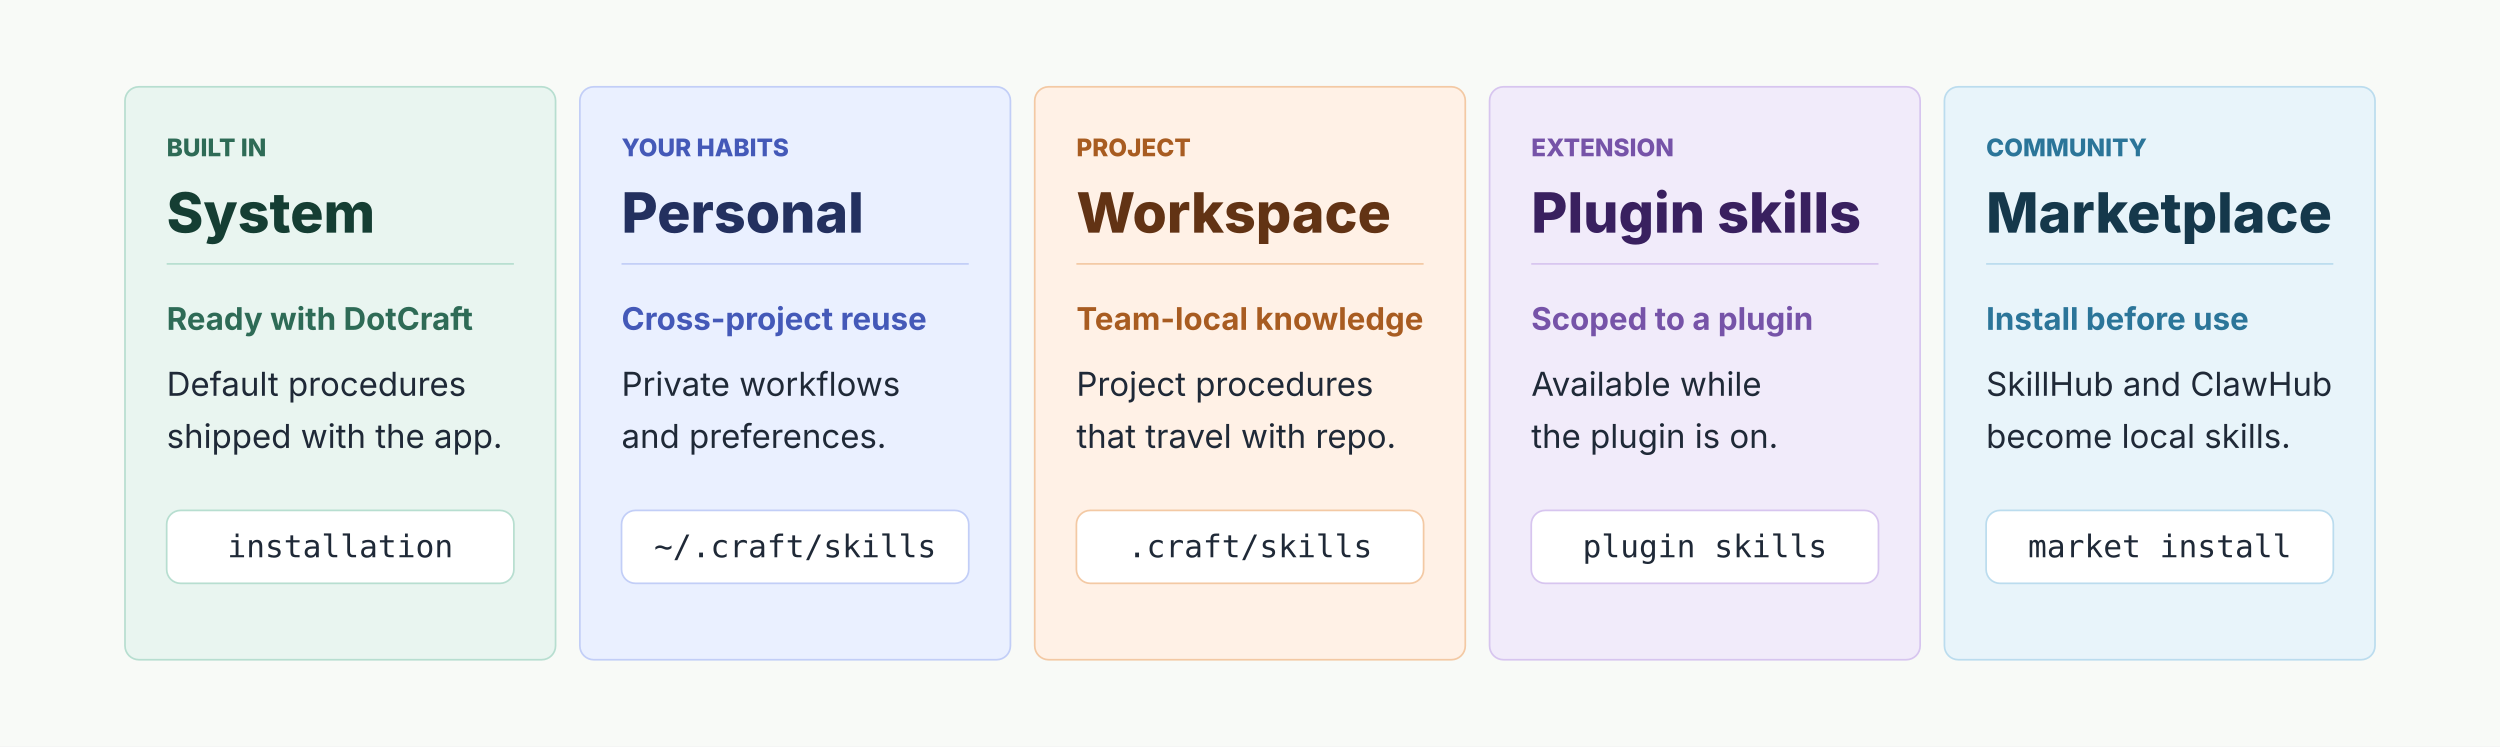
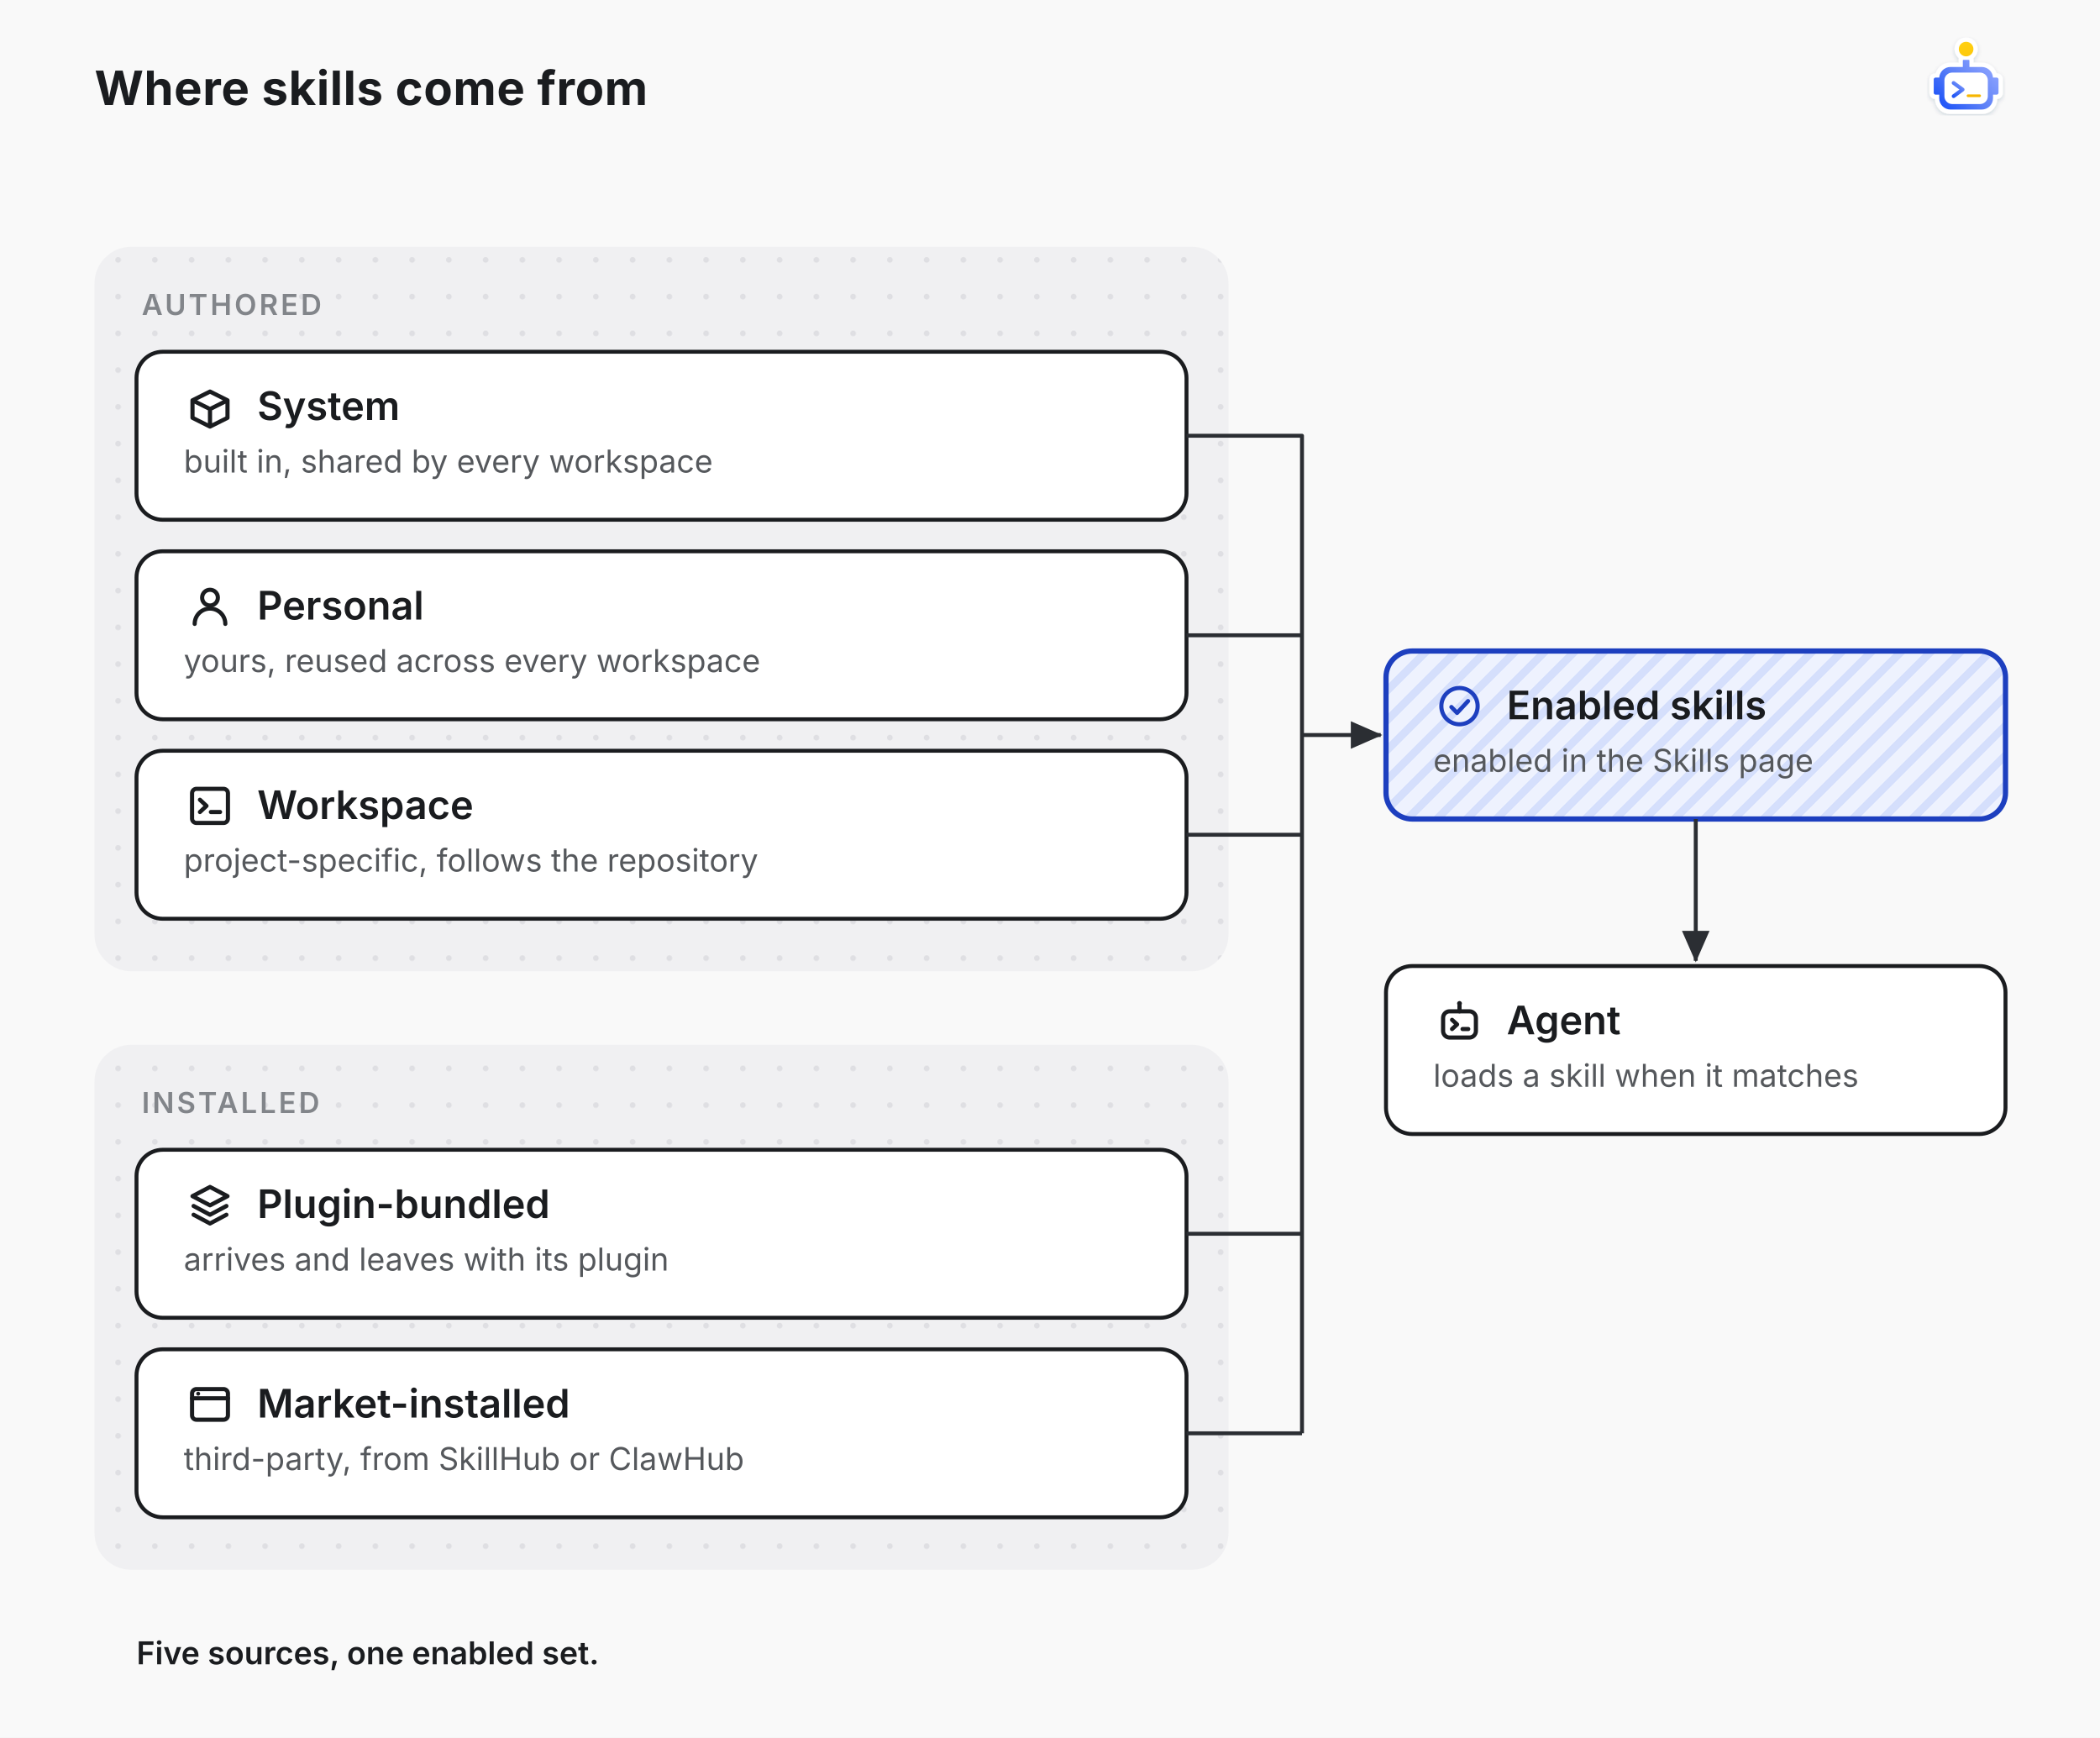
- <svg xmlns="http://www.w3.org/2000/svg" width="1440" height="430" viewBox="0 0 1440 430" fill="none" role="img" aria-labelledby="title desc">
-   <style>
-     text { font-family: Inter, ui-sans-serif, system-ui, -apple-system, BlinkMacSystemFont, "Segoe UI", sans-serif; letter-spacing: 0; }
-     .eyebrow { font-size: 14px; font-weight: 800; letter-spacing: 0; }
-     .cardTitle { font-size: 32px; font-weight: 760; }
-     .label { font-size: 18px; font-weight: 720; }
-     .body { fill: #1F2937; font-size: 19px; }
-     .mono { fill: #1F2937; font-size: 18px; font-family: "Cascadia Mono", ui-monospace, SFMono-Regular, Menlo, monospace; }
-     .muted { fill: #667085; font-size: 16px; }
-   </style>
-   <rect width="1440" height="430" fill="#F8FAF7" />
-   <g transform="translate(72 50)">
-     <rect x="0" y="0" width="248" height="330" rx="8" fill="#E9F5F0" stroke="#B7DED0" />
-     <text x="24" y="40" class="eyebrow" fill="#2E6B56">BUILT IN</text>
-     <text x="24" y="84" class="cardTitle" fill="#153E33">System</text>
-     <line x1="24" y1="102" x2="224" y2="102" stroke="#B7DED0" />
-     <text x="24" y="140" class="label" fill="#2E6B56">Ready with DotCraft</text>
-     <text x="24" y="178" class="body">Default procedures</text>
-     <text x="24" y="208" class="body">shipped with the app.</text>
-     <rect x="24" y="244" width="200" height="42" rx="8" fill="#FFFFFF" stroke="#B7DED0" />
-     <text x="124" y="271" text-anchor="middle" class="mono">installation</text>
-   </g>
-   <g transform="translate(334 50)">
-     <rect x="0" y="0" width="248" height="330" rx="8" fill="#EAF0FF" stroke="#C2CEF7" />
-     <text x="24" y="40" class="eyebrow" fill="#4459B8">YOUR HABITS</text>
-     <text x="24" y="84" class="cardTitle" fill="#23305F">Personal</text>
-     <line x1="24" y1="102" x2="224" y2="102" stroke="#C2CEF7" />
-     <text x="24" y="140" class="label" fill="#4459B8">Cross-project reuse</text>
-     <text x="24" y="178" class="body">Private workflows</text>
-     <text x="24" y="208" class="body">and preferences.</text>
-     <rect x="24" y="244" width="200" height="42" rx="8" fill="#FFFFFF" stroke="#C2CEF7" />
-     <text x="124" y="271" text-anchor="middle" class="mono">~/.craft/skills</text>
-   </g>
-   <g transform="translate(596 50)">
-     <rect x="0" y="0" width="248" height="330" rx="8" fill="#FFF1E6" stroke="#F3C9A4" />
-     <text x="24" y="40" class="eyebrow" fill="#A85C21">PROJECT</text>
-     <text x="24" y="84" class="cardTitle" fill="#623314">Workspace</text>
-     <line x1="24" y1="102" x2="224" y2="102" stroke="#F3C9A4" />
-     <text x="24" y="140" class="label" fill="#A85C21">Team-local knowledge</text>
-     <text x="24" y="178" class="body">Project procedures</text>
-     <text x="24" y="208" class="body">that travel with repo.</text>
-     <rect x="24" y="244" width="200" height="42" rx="8" fill="#FFFFFF" stroke="#F3C9A4" />
-     <text x="124" y="271" text-anchor="middle" class="mono">.craft/skills</text>
-   </g>
-   <g transform="translate(858 50)">
-     <rect x="0" y="0" width="248" height="330" rx="8" fill="#F1EBFA" stroke="#D7C5EF" />
-     <text x="24" y="40" class="eyebrow" fill="#7653A8">EXTENSION</text>
-     <text x="24" y="84" class="cardTitle" fill="#39205F">Plugin skills</text>
-     <line x1="24" y1="102" x2="224" y2="102" stroke="#D7C5EF" />
-     <text x="24" y="140" class="label" fill="#7653A8">Scoped to a plugin</text>
-     <text x="24" y="178" class="body">Available while</text>
-     <text x="24" y="208" class="body">the plugin is on.</text>
-     <rect x="24" y="244" width="200" height="42" rx="8" fill="#FFFFFF" stroke="#D7C5EF" />
-     <text x="124" y="271" text-anchor="middle" class="mono">plugin skills</text>
-   </g>
-   <g transform="translate(1120 50)">
-     <rect x="0" y="0" width="248" height="330" rx="8" fill="#E8F4FA" stroke="#BBDCEE" />
-     <text x="24" y="40" class="eyebrow" fill="#2B7599">COMMUNITY</text>
-     <text x="24" y="84" class="cardTitle" fill="#15384B">Marketplace</text>
-     <line x1="24" y1="102" x2="224" y2="102" stroke="#BBDCEE" />
-     <text x="24" y="140" class="label" fill="#2B7599">Install before use</text>
-     <text x="24" y="178" class="body">SkillHub and ClawHub</text>
-     <text x="24" y="208" class="body">become local skills.</text>
-     <rect x="24" y="244" width="200" height="42" rx="8" fill="#FFFFFF" stroke="#BBDCEE" />
-     <text x="124" y="271" text-anchor="middle" class="mono">market install</text>
+ <svg xmlns="http://www.w3.org/2000/svg" width="800" height="662" viewBox="0 0 800 662" role="img" aria-label="DotCraft skill sources: system, personal, and workspace skills are authored as files, while plugin-bundled and market-installed skills arrive with an install. All five merge into one list, and only the skills enabled in the Skills page reach the agent.">
+   <defs>
+     <marker id="a" markerWidth="9" markerHeight="9" refX="7.6" refY="4.5" orient="auto-start-reverse">
+       <path d="M0 1L8 4.5L0 8Z" fill="#2b2e33" />
+     </marker>
+     <marker id="b" markerWidth="9" markerHeight="9" refX="7.6" refY="4.5" orient="auto-start-reverse">
+       <path d="M0 1L8 4.5L0 8Z" fill="#a9abb0" />
+     </marker>
+     <pattern id="hat_skills" width="8" height="8" patternUnits="userSpaceOnUse" patternTransform="rotate(45)">
+       <rect width="8" height="8" fill="#eef2fe" />
+       <rect width="3" height="8" fill="#2d5cf0" opacity="0.13" />
+     </pattern>
+     <pattern id="dots_skills" width="14" height="14" patternUnits="userSpaceOnUse">
+       <rect width="14" height="14" fill="#f0f0f2" />
+       <circle cx="3" cy="3" r="1.1" fill="#dfdfe3" />
+     </pattern>
+     <style>
+       text{font-family:-apple-system,BlinkMacSystemFont,"Segoe UI","PingFang SC","Hiragino Sans GB","Microsoft YaHei",sans-serif}
+       .dtitle{font-size:18px;font-weight:700;fill:#1a1c1f;letter-spacing:.2px}
+       .eyebrow{font-size:11px;font-weight:600;letter-spacing:.09em;fill:#82858a}
+       .title{font-size:15px;font-weight:600;fill:#1a1c1f}
+       .sub{font-size:13px;font-weight:600;fill:#1a1c1f}
+       .body{font-size:12px;font-weight:400;fill:#55585c}
+       .mono{font-size:12px;font-weight:400;fill:#55585c;font-family:ui-monospace,"SFMono-Regular","Cascadia Code","JetBrains Mono",Menlo,Consolas,monospace}
+       .node{fill:#ffffff;stroke:#1a1c1f;stroke-width:1.5}
+       .accent{fill:url(#hat_skills);stroke:#1d3fbf;stroke-width:2}
+       .zone{fill:url(#dots_skills)}
+       .frame{fill:#ffffff;stroke:#1d3fbf;stroke-width:2}
+       .ghost{fill:none;stroke:#d9d9dc;stroke-width:1.5;stroke-dasharray:5 4}
+       .link{stroke:#2b2e33;stroke-width:1.5;fill:none;stroke-linejoin:round}
+       .link2{stroke:#a9abb0;stroke-width:1.5;fill:none;stroke-linejoin:round;stroke-dasharray:4 4}
+       .cap{font-size:12px;font-weight:600;fill:#1a1c1f}
+     </style>
+   </defs>
+   <rect width="800" height="662" fill="#f9f9f9" />
+   <text x="36" y="40" class="dtitle">Where skills come from</text>
+   <svg x="734" y="14" width="30" height="30" viewBox="0 0 1024 1024" fill="none">
+     <defs>
+       <linearGradient id="lb_skills" x1="279" y1="766" x2="736" y2="334" gradientUnits="userSpaceOnUse">
+         <stop offset="0" stop-color="#2458f7" />
+         <stop offset=".46" stop-color="#5f82f7" />
+         <stop offset="1" stop-color="#8fa5ff" />
+       </linearGradient>
+       <linearGradient id="lm_skills" x1="380" y1="696" x2="492" y2="557" gradientUnits="userSpaceOnUse">
+         <stop offset="0" stop-color="#2257f5" />
+         <stop offset=".55" stop-color="#577df7" />
+         <stop offset="1" stop-color="#8ca2ff" />
+       </linearGradient>
+       <linearGradient id="ly_skills" x1="481" y1="174" x2="617" y2="713" gradientUnits="userSpaceOnUse">
+         <stop offset="0" stop-color="#ffcf11" />
+         <stop offset="1" stop-color="#f6b500" />
+       </linearGradient>
+       <filter id="ls_skills" x="-12%" y="-12%" width="124%" height="124%">
+         <feDropShadow dx="0" dy="18" stdDeviation="24" flood-color="#0b3d62" flood-opacity=".18" />
+       </filter>
+     </defs>
+     <g transform="translate(512 528) scale(1.3) translate(-512 -512)">
+       <g filter="url(#ls_skills)">
+         <rect x="201" y="365" width="622" height="513" rx="151" fill="#fff" />
+         <rect x="145" y="472" width="136" height="256" rx="58" fill="#fff" />
+         <rect x="743" y="472" width="136" height="256" rx="58" fill="#fff" />
+         <rect x="438" y="270" width="148" height="182" rx="2" fill="#fff" />
+         <circle cx="512" cy="229" r="116" fill="#fff" />
+       </g>
+       <rect x="243" y="408" width="538" height="426" rx="113" fill="url(#lb_skills)" />
+       <rect x="188" y="514" width="90" height="171" rx="19" fill="url(#lb_skills)" />
+       <rect x="746" y="514" width="90" height="171" rx="19" fill="url(#lb_skills)" />
+       <rect x="479" y="337" width="66" height="119" rx="6" fill="url(#lb_skills)" />
+       <rect x="295" y="464" width="434" height="315" rx="78" fill="#fff" />
+       <circle cx="512" cy="229" r="73" fill="url(#ly_skills)" />
+       <path d="M387 568 477 634 387 700" stroke="url(#lm_skills)" stroke-width="38" stroke-linecap="round" stroke-linejoin="round" />
+       <path d="M531 696h116" stroke="url(#ly_skills)" stroke-width="27" stroke-linecap="round" />
+     </g>
+   </svg>
+   <g transform="translate(0,54)">
+     <rect x="36" y="40" width="432" height="276" rx="14" class="zone" />
+     <text x="54" y="66" class="eyebrow">AUTHORED</text>
+     <rect x="52" y="80" width="400" height="64" rx="10" class="node" />
+     <g transform="translate(70,91) scale(0.8333)" fill="none" stroke="#1a1c1f" stroke-width="1.9" stroke-linecap="round" stroke-linejoin="round">
+       <path d="M4,9 l8,-4 8,4 v8 l-8,4 -8,-4 z M4,9 l8,4 8,-4 M12,13 v8" />
+     </g>
+     <text x="98" y="106" class="title">System</text>
+     <text x="70" y="126" class="body">built in, shared by every workspace</text>
+     <rect x="52" y="156" width="400" height="64" rx="10" class="node" />
+     <g transform="translate(70,167) scale(0.8333)" fill="none" stroke="#1a1c1f" stroke-width="1.9" stroke-linecap="round" stroke-linejoin="round">
+       <circle cx="12" cy="8" r="3.6" />
+       <path d="M5,20 a7,7 0 0 1 14,0" />
+     </g>
+     <text x="98" y="182" class="title">Personal</text>
+     <text x="70" y="202" class="body">yours, reused across every workspace</text>
+     <rect x="52" y="232" width="400" height="64" rx="10" class="node" />
+     <g transform="translate(70,243) scale(0.8333)" fill="none" stroke="#1a1c1f" stroke-width="1.9" stroke-linecap="round" stroke-linejoin="round">
+       <rect x="3.8" y="4.2" width="16.4" height="15.6" rx="2" />
+       <path d="M7.4,9.2 l3,2.8 -3,2.8 M12.4,14.8 h4.2" />
+     </g>
+     <text x="98" y="258" class="title">Workspace</text>
+     <text x="70" y="278" class="body">project-specific, follows the repository</text>
+     <rect x="36" y="344" width="432" height="200" rx="14" class="zone" />
+     <text x="54" y="370" class="eyebrow">INSTALLED</text>
+     <rect x="52" y="384" width="400" height="64" rx="10" class="node" />
+     <g transform="translate(70,395) scale(0.8333)" fill="none" stroke="#1a1c1f" stroke-width="1.9" stroke-linecap="round" stroke-linejoin="round">
+       <path d="M12,3.8 L20,8 12,12.2 4,8 Z" stroke-linejoin="round" />
+       <path d="M4.5,12.5 L12,16.5 19.5,12.5 M4.5,16.5 L12,20.5 19.5,16.5" />
+     </g>
+     <text x="98" y="410" class="title">Plugin-bundled</text>
+     <text x="70" y="430" class="body">arrives and leaves with its plugin</text>
+     <rect x="52" y="460" width="400" height="64" rx="10" class="node" />
+     <g transform="translate(70,471) scale(0.8333)" fill="none" stroke="#1a1c1f" stroke-width="1.9" stroke-linecap="round" stroke-linejoin="round">
+       <rect x="3.8" y="5" width="16.4" height="14" rx="2" />
+       <path d="M3.8,9.2 H20.2" />
+       <circle cx="6.6" cy="7.1" r="0.9" fill="#1a1c1f" stroke="none" />
+     </g>
+     <text x="98" y="486" class="title">Market-installed</text>
+     <text x="70" y="506" class="body">third-party, from SkillHub or ClawHub</text>
+     <path d="M452 112 H496 V492" class="link" />
+     <path d="M452 188 H496" class="link" />
+     <path d="M452 264 H496" class="link" />
+     <path d="M452 416 H496" class="link" />
+     <path d="M452 492 H496" class="link" />
+     <path d="M496 226 H526" class="link" marker-end="url(#a)" />
+     <rect x="528" y="194" width="236" height="64" rx="10" class="accent" />
+     <g transform="translate(546,205) scale(0.8333)" fill="none" stroke="#1d3fbf" stroke-width="1.9" stroke-linecap="round" stroke-linejoin="round">
+       <circle cx="12" cy="12" r="8.3" />
+       <path d="M8.3,12.4 l2.6,2.7 5,-5.4" />
+     </g>
+     <text x="574" y="220" class="title">Enabled skills</text>
+     <text x="546" y="240" class="body">enabled in the Skills page</text>
+     <path d="M646 258 V312" class="link" marker-end="url(#a)" />
+     <rect x="528" y="314" width="236" height="64" rx="10" class="node" />
+     <g transform="translate(546,325) scale(0.8333)" fill="none" stroke="#1a1c1f" stroke-width="1.9" stroke-linecap="round" stroke-linejoin="round">
+       <rect x="4.5" y="7.5" width="15" height="12" rx="3" />
+       <path d="M12,7.5 V4.9" />
+       <circle cx="12" cy="3.9" r="1.1" fill="#1a1c1f" stroke="none" />
+       <path d="M8.6,11.4 l2.3,2.1 -2.3,2.1 M13.4,15.6 h2.6" />
+     </g>
+     <text x="574" y="340" class="title">Agent</text>
+     <text x="546" y="360" class="body">loads a skill when it matches</text>
+     <text x="52" y="580" class="cap">Five sources, one enabled set.</text>
  </g>
</svg>
